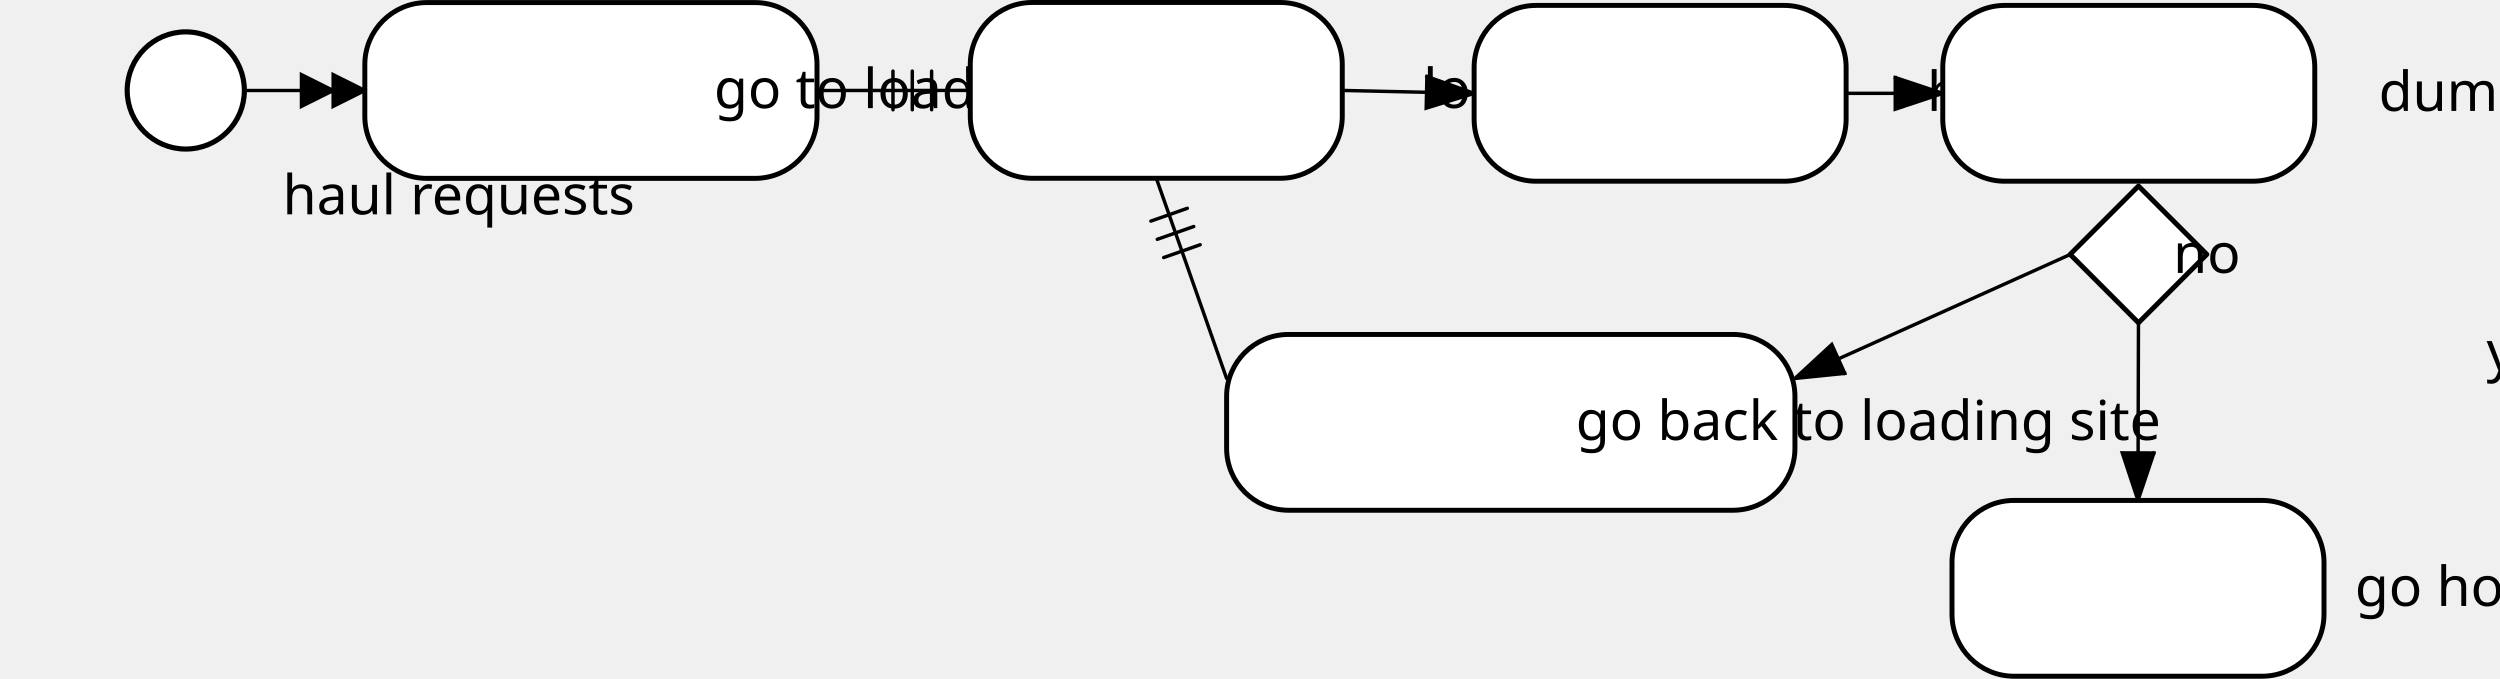
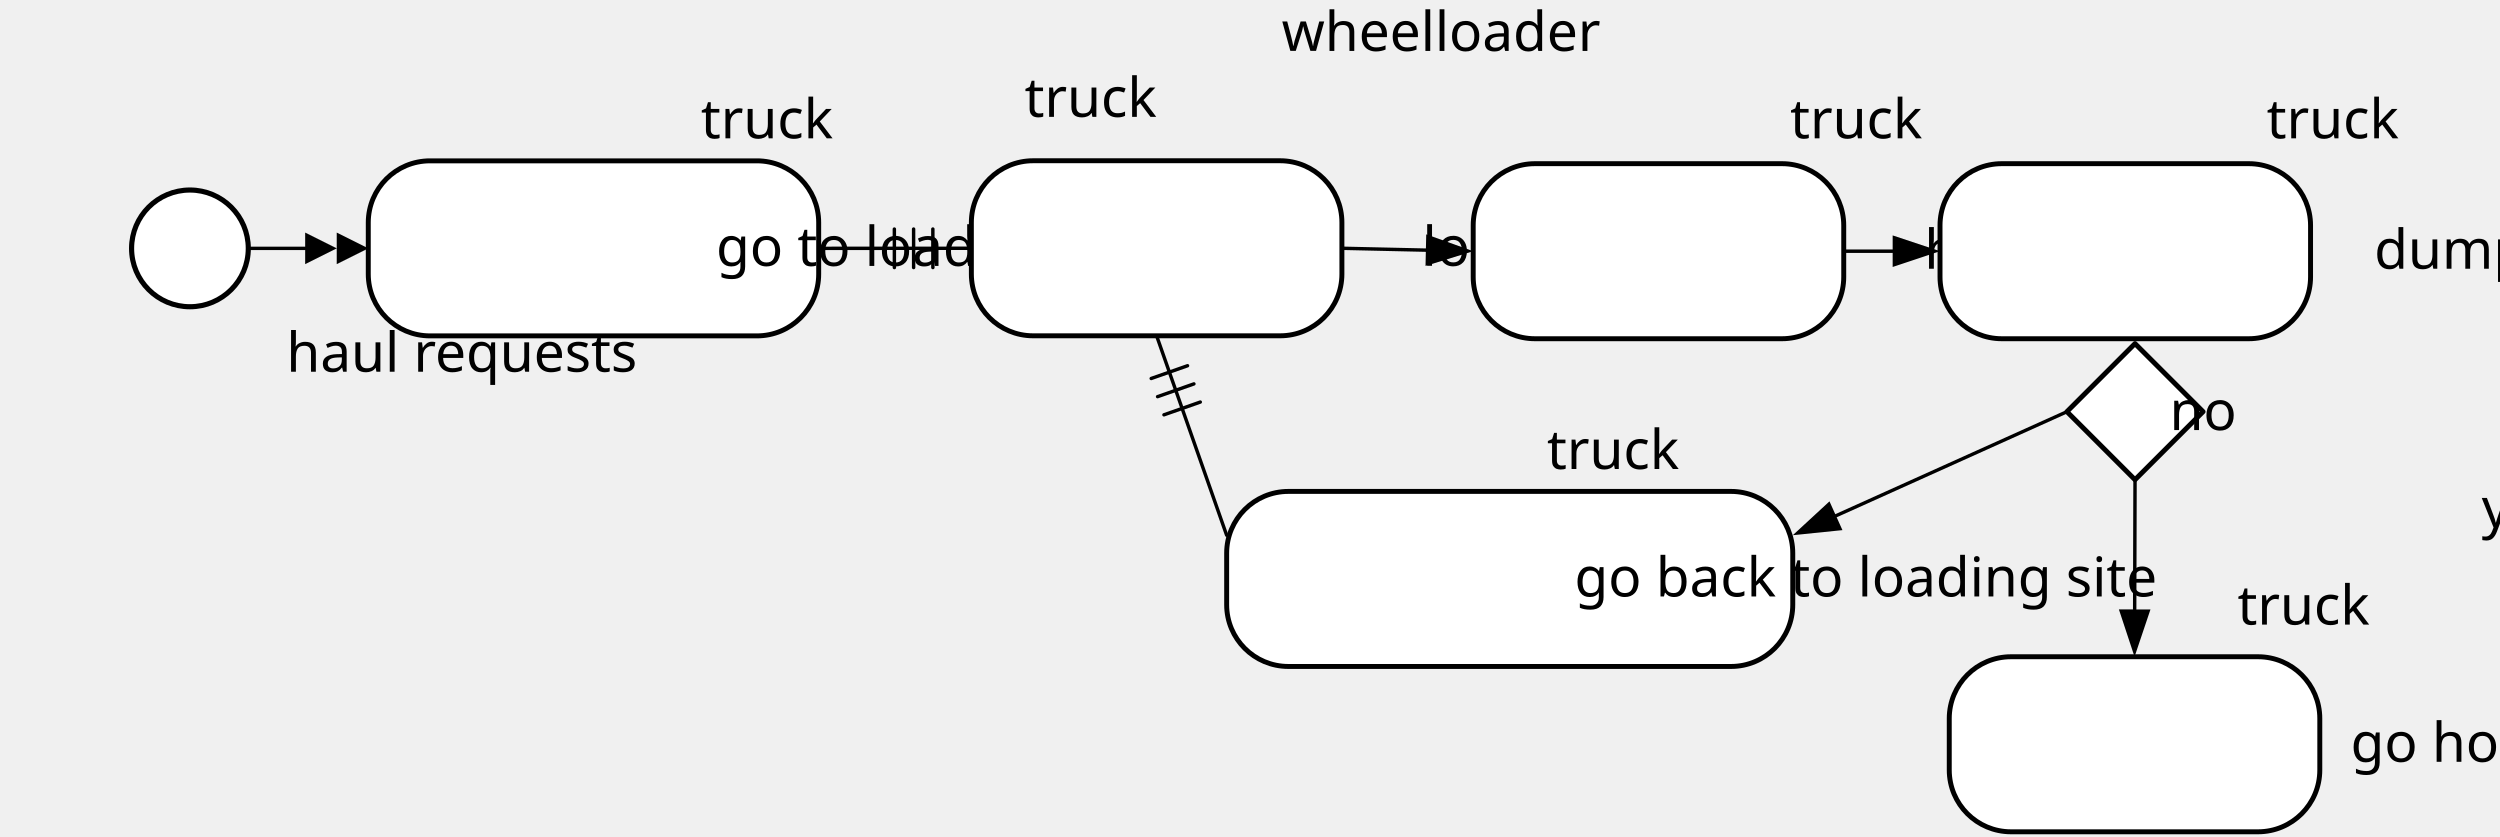
- <svg xmlns="http://www.w3.org/2000/svg" xmlns:ns1="http://schemas.microsoft.com/visio/2003/SVGExtensions/" xmlns:xlink="http://www.w3.org/1999/xlink" class="st10" width="5.039in" height="1.368in" color-interpolation-filters="sRGB" version="1.1" viewBox="0 0 362.83 98.523" xml:space="preserve">
-   <ns1:documentProperties ns1:langID="1033" ns1:viewMarkup="false" />
+ <svg xmlns="http://www.w3.org/2000/svg" xmlns:ns1="http://schemas.microsoft.com/visio/2003/SVGExtensions/" xmlns:xlink="http://www.w3.org/1999/xlink" width="5.06in" height="1.694in" viewBox="0 0 364.335 121.972" xml:space="preserve" color-interpolation-filters="sRGB" class="st11">
+   <ns1:documentProperties ns1:langID="1033" ns1:metric="true" ns1:viewMarkup="false" />
  <style type="text/css">
	
		.st1 {fill:#ffffff;stroke:#000000;stroke-linecap:round;stroke-linejoin:round;stroke-width:0.72}
		.st2 {fill:none;stroke:none;stroke-linecap:round;stroke-linejoin:round;stroke-width:0.75}
		.st3 {fill:#000000;font-family:Calibri;font-size:0.667em}
		.st4 {fill:#ffffff;stroke:#000000;stroke-linecap:round;stroke-linejoin:round;stroke-width:0.75}
		.st5 {marker-end:url(#mrkr26-24);stroke:#000000;stroke-linecap:round;stroke-linejoin:round;stroke-width:0.5}
		.st6 {fill:#000000;fill-opacity:1;stroke:#000000;stroke-opacity:1;stroke-width:0.134}
		.st7 {marker-end:url(#mrkr39-30);stroke:#000000;stroke-linecap:round;stroke-linejoin:round;stroke-width:0.5}
		.st8 {fill:#000000;fill-opacity:1;stroke:#000000;stroke-opacity:1;stroke-width:0.217}
		.st9 {marker-end:url(#mrkr13-44);stroke:#000000;stroke-linecap:round;stroke-linejoin:round;stroke-width:0.5}
- 		.st10 {fill:none;fill-rule:evenodd;font-size:12px;overflow:visible;stroke-linecap:square;stroke-miterlimit:3}
+ 		.st10 {font-size:1em}
+ 		.st11 {fill:none;fill-rule:evenodd;font-size:12px;overflow:visible;stroke-linecap:square;stroke-miterlimit:3}
	
	</style>
  <defs id="Markers">
    <g id="lend26">
-       <path d="m1.5-0.75v1.5m0.75-1.5v1.5m0.75-1.5v1.5" fill="none" stroke-linecap="round" stroke-linejoin="round" />
-     </g>
-     <marker id="mrkr26-24" class="st6" overflow="visible" orient="auto" ns1:arrowSize="3" ns1:arrowType="26">
-       <use transform="scale(-7.48)" width="100%" height="100%" xlink:href="#lend26" />
+       <path d="M 1.5 -0.75 L 1.5 0.75 M 2.25 -0.75 L 2.25 0.75 M 3 -0.75 L 3 0.75 " style="stroke-linecap:round;stroke-linejoin:round;fill:none" />
+     </g>
+     <marker id="mrkr26-24" class="st6" ns1:arrowType="26" ns1:arrowSize="3" orient="auto" markerUnits="strokeWidth" overflow="visible">
+       <use xlink:href="#lend26" transform="scale(-7.48,-7.48) " />
    </marker>
    <g id="lend39">
-       <path d="m0 0 2-1v2l-2-1m2 0 2-1v2l-2-1" />
-     </g>
-     <marker id="mrkr39-30" class="st8" overflow="visible" orient="auto" refX="-18.4" ns1:arrowSize="1" ns1:arrowType="39" ns1:setback="18.4">
-       <use transform="scale(-4.6)" width="100%" height="100%" xlink:href="#lend39" />
+       <path d="M 0 0 L 2 -1 L 2 1 L 0 0 M 2 0 L 4 -1 L 4 1 L 2 0 " style="stroke:none" />
+     </g>
+     <marker id="mrkr39-30" class="st8" ns1:arrowType="39" ns1:arrowSize="1" ns1:setback="18.4" refX="-18.4" orient="auto" markerUnits="strokeWidth" overflow="visible">
+       <use xlink:href="#lend39" transform="scale(-4.6,-4.6) " />
    </marker>
    <g id="lend13">
-       <path d="m3 1-3-1 3-1v2" />
-     </g>
-     <marker id="mrkr13-44" class="st8" overflow="visible" orient="auto" refX="-13.8" ns1:arrowSize="1" ns1:arrowType="13" ns1:setback="13.8">
-       <use transform="scale(-4.6)" width="100%" height="100%" xlink:href="#lend13" />
+       <path d="M 3 1 L 0 0 L 3 -1 L 3 1 " style="stroke:none" />
+     </g>
+     <marker id="mrkr13-44" class="st8" ns1:arrowType="13" ns1:arrowSize="1" ns1:setback="13.8" refX="-13.8" orient="auto" markerUnits="strokeWidth" overflow="visible">
+       <use xlink:href="#lend13" transform="scale(-4.6,-4.6) " />
    </marker>
  </defs>
-   <g transform="translate(-.75061 -.3565)" ns1:groupContext="foregroundPage" ns1:index="1" ns1:mID="0">
-     <ns1:pageProperties ns1:drawingScale="0.0393701" ns1:drawingUnits="24" ns1:pageScale="0.0393701" ns1:shadowOffsetX="8.50394" ns1:shadowOffsetY="-8.50394" />
-     <g transform="translate(53.67 -73.021)" ns1:groupContext="group" ns1:mID="2">
+   <g ns1:mID="0" ns1:index="1" ns1:groupContext="foregroundPage">
+     <ns1:pageProperties ns1:drawingScale="0.0393701" ns1:pageScale="0.0393701" ns1:drawingUnits="24" ns1:shadowOffsetX="8.50394" ns1:shadowOffsetY="-8.50394" />
+     <g id="group2-1" transform="translate(53.6698,-73.0206)" ns1:mID="2" ns1:groupContext="group">
      <ns1:userDefs>
        <ns1:ud ns1:nameU="UMLShapeType" ns1:val="VT0(40):26" />
        <ns1:ud ns1:nameU="UMLObjectGUID" ns1:val="VT4({75BC298D-07E4-4B8B-8ECA-F6BACAB3BF8C})" />
        <ns1:ud ns1:nameU="UMLError" ns1:val="VT0(0):26" />
        <ns1:ud ns1:nameU="UMLPresOption1" ns1:val="VT0(1):26" />
        <ns1:ud ns1:nameU="UMLSuppressOption" ns1:val="VT0(32):26" />
        <ns1:ud ns1:nameU="UMLVersion" ns1:val="VT0(2):26" />
        <ns1:ud ns1:nameU="UMLAutoLockTextEdit" ns1:val="VT0(1):26" />
        <ns1:ud ns1:nameU="visDescription" ns1:val="VT4(Represents a condition during which an object satisfies some condition, performs an action or waits for an event.)" />
        <ns1:ud ns1:nameU="visVersion" ns1:val="VT0(14):26" />
      </ns1:userDefs>
-       <g ns1:groupContext="shape" ns1:mID="3">
-         <path class="st1" d="m9 99.27h47.64a9 9-180 0 0 9-9v-7.52a9 9-180 0 0-9-9h-47.64a9 9-180 0 0-9 9v7.52a9 9-180 0 0 9 9z" />
-       </g>
-       <g ns1:groupContext="shape" ns1:mID="4">
-         <path class="st2" d="m0 99.27h53.86z" />
-       </g>
-       <g ns1:groupContext="shape" ns1:mID="5">
-         <ns1:textBlock ns1:margins="rect(4,4,4,4)" ns1:tabSpace="42.5197" />
-         <ns1:textRect width="65.64" height="25.2" cx="32.82" cy="86.665" />
-         <rect class="st2" y="74.065" width="65.64" height="25.2" />
-         <text class="st3" x="4.91" y="89.07" ns1:langID="1031">
+       <g id="shape3-2" ns1:mID="3" ns1:groupContext="shape">
+         <path d="M9 121.97 L56.64 121.97 A9 9 -180 0 0 65.64 112.97 L65.64 105.46 A9 9 -180 0 0 56.64 96.46 L9 96.46 A9 9         -180 0 0 0 105.46 L0 112.97 A9 9 -180 0 0 9 121.97 Z" class="st1" />
+       </g>
+       <g id="shape4-4" ns1:mID="4" ns1:groupContext="shape">
+         <path d="M0 121.97 L53.86 121.97 L0 121.97 Z" class="st2" />
+       </g>
+       <g id="shape5-6" ns1:mID="5" ns1:groupContext="shape">
+         <ns1:textBlock ns1:margins="rect(4,4,4,4)" ns1:tabSpace="42.5197" />
+         <ns1:textRect cx="32.82" cy="109.372" width="65.64" height="25.2" />
+         <rect x="0" y="96.772" width="65.639" height="25.2" class="st2" />
+         <text x="4.91" y="111.77" class="st3" ns1:langID="1031">
          <ns1:paragraph ns1:horizAlign="1" />
          <ns1:tabList />go to loading site</text>
      </g>
    </g>
-     <g transform="translate(19.175 -77.272)" ns1:groupContext="shape" ns1:mID="6">
+     <g id="shape6-9" ns1:mID="6" ns1:groupContext="shape" transform="translate(19.1752,-77.2725)">
      <ns1:userDefs>
        <ns1:ud ns1:nameU="UMLShapeType" ns1:val="VT0(42):26" />
        <ns1:ud ns1:nameU="UMLObjectGUID" ns1:val="VT4({12E6E42C-706B-4752-AD0F-4FDDC4619606})" />
        <ns1:ud ns1:nameU="UMLError" ns1:val="VT0(0):26" />
        <ns1:ud ns1:nameU="UMLPresOptions" ns1:val="VT0(3):26" />
        <ns1:ud ns1:nameU="UMLVersion" ns1:val="VT0(2):26" />
        <ns1:ud ns1:nameU="visDescription" ns1:val="VT4(Represents the point at which a newly created object starts. )" />
        <ns1:ud ns1:nameU="visVersion" ns1:val="VT0(14):26" />
      </ns1:userDefs>
-       <path class="st4" d="m0 90.76a8.505 8.505 0 1 1 17.01 0 8.505 8.505 0 0 1-17.01 0z" />
-     </g>
-     <g transform="translate(141.56 -73.034)" ns1:groupContext="group" ns1:mID="8">
+       <path d="M0 113.47 A8.504 8.504 0 1 1 17.01 113.47 A8.504 8.504 0 0 1 0 113.47 Z" class="st4" />
+     </g>
+     <g id="group8-11" transform="translate(141.561,-73.0335)" ns1:mID="8" ns1:groupContext="group">
      <ns1:userDefs>
        <ns1:ud ns1:nameU="UMLShapeType" ns1:val="VT0(40):26" />
        <ns1:ud ns1:nameU="UMLObjectGUID" ns1:val="VT4({F3DF82E9-5957-4D47-B595-5E7427BFA0E3})" />
        <ns1:ud ns1:nameU="UMLError" ns1:val="VT0(0):26" />
        <ns1:ud ns1:nameU="UMLPresOption1" ns1:val="VT0(1):26" />
        <ns1:ud ns1:nameU="UMLSuppressOption" ns1:val="VT0(32):26" />
        <ns1:ud ns1:nameU="UMLVersion" ns1:val="VT0(2):26" />
        <ns1:ud ns1:nameU="UMLAutoLockTextEdit" ns1:val="VT0(1):26" />
        <ns1:ud ns1:nameU="visDescription" ns1:val="VT4(Represents a condition during which an object satisfies some condition, performs an action or waits for an event.)" />
        <ns1:ud ns1:nameU="visVersion" ns1:val="VT0(14):26" />
      </ns1:userDefs>
-       <g ns1:groupContext="shape" ns1:mID="9">
-         <path class="st1" d="m9 99.27h36a9 9-180 0 0 9-9v-7.52a9 9-180 0 0-9-9h-36a9 9-180 0 0-9 9v7.52a9 9-180 0 0 9 9z" />
-       </g>
-       <g ns1:groupContext="shape" ns1:mID="10">
-         <path class="st2" d="m0 99.27h53.86z" />
-       </g>
-       <g ns1:groupContext="shape" ns1:mID="11">
-         <ns1:textBlock ns1:margins="rect(4,4,4,4)" ns1:tabSpace="42.5197" />
-         <ns1:textRect width="54" height="25.2" cx="27" cy="86.665" />
-         <rect class="st2" y="74.065" width="54" height="25.2" />
-         <text class="st3" x="19.96" y="89.07" ns1:langID="1031">
+       <g id="shape9-12" ns1:mID="9" ns1:groupContext="shape">
+         <path d="M9 121.97 L45 121.97 A9 9 -180 0 0 54 112.97 L54 105.46 A9 9 -180 0 0 45 96.46 L9 96.46 A9 9 -180 0 0 0         105.46 L0 112.97 A9 9 -180 0 0 9 121.97 Z" class="st1" />
+       </g>
+       <g id="shape10-14" ns1:mID="10" ns1:groupContext="shape">
+         <path d="M0 121.97 L53.86 121.97 L0 121.97 Z" class="st2" />
+       </g>
+       <g id="shape11-16" ns1:mID="11" ns1:groupContext="shape">
+         <ns1:textBlock ns1:margins="rect(4,4,4,4)" ns1:tabSpace="42.5197" />
+         <ns1:textRect cx="27" cy="109.372" width="54" height="25.2" />
+         <rect x="0" y="96.772" width="54" height="25.2" class="st2" />
+         <text x="19.96" y="111.77" class="st3" ns1:langID="1031">
          <ns1:paragraph ns1:horizAlign="1" />
          <ns1:tabList />load</text>
      </g>
    </g>
-     <g transform="rotate(-.033216 -147899 -205744)" ns1:groupContext="shape" ns1:mID="12">
-       <path class="st5" d="m0 99.27h22.25" />
-     </g>
-     <g transform="translate(36.183 -85.776)" ns1:groupContext="shape" ns1:mID="13">
-       <path class="st7" d="m0 99.27h8.29" />
-     </g>
-     <g transform="translate(214.7 -72.607)" ns1:groupContext="group" ns1:mID="17">
+     <g id="shape12-19" ns1:mID="12" ns1:groupContext="shape" transform="translate(119.239,-85.7764) rotate(-0.0332163)">
+       <path d="M0 121.97 L22.25 121.97" class="st5" />
+     </g>
+     <g id="shape13-25" ns1:mID="13" ns1:groupContext="shape" transform="translate(36.1831,-85.7765)">
+       <path d="M0 121.97 L8.29 121.97" class="st7" />
+     </g>
+     <g id="group17-31" transform="translate(214.695,-72.6071)" ns1:mID="17" ns1:groupContext="group">
      <ns1:userDefs>
        <ns1:ud ns1:nameU="UMLShapeType" ns1:val="VT0(40):26" />
        <ns1:ud ns1:nameU="UMLObjectGUID" ns1:val="VT4({D1965259-06DF-498C-9510-DEE42AF17386})" />
        <ns1:ud ns1:nameU="UMLError" ns1:val="VT0(0):26" />
        <ns1:ud ns1:nameU="UMLPresOption1" ns1:val="VT0(1):26" />
        <ns1:ud ns1:nameU="UMLSuppressOption" ns1:val="VT0(32):26" />
        <ns1:ud ns1:nameU="UMLVersion" ns1:val="VT0(2):26" />
        <ns1:ud ns1:nameU="UMLAutoLockTextEdit" ns1:val="VT0(1):26" />
        <ns1:ud ns1:nameU="visDescription" ns1:val="VT4(Represents a condition during which an object satisfies some condition, performs an action or waits for an event.)" />
        <ns1:ud ns1:nameU="visVersion" ns1:val="VT0(14):26" />
      </ns1:userDefs>
-       <g ns1:groupContext="shape" ns1:mID="18">
-         <path class="st1" d="m9 99.27h36a9 9-180 0 0 9-9v-7.52a9 9-180 0 0-9-9h-36a9 9-180 0 0-9 9v7.52a9 9-180 0 0 9 9z" />
-       </g>
-       <g ns1:groupContext="shape" ns1:mID="19">
-         <path class="st2" d="m0 99.27h53.86z" />
-       </g>
-       <g ns1:groupContext="shape" ns1:mID="20">
-         <ns1:textBlock ns1:margins="rect(4,4,4,4)" ns1:tabSpace="42.5197" />
-         <ns1:textRect width="54" height="25.2" cx="27" cy="86.665" />
-         <rect class="st2" y="74.065" width="54" height="25.2" />
-         <text class="st3" x="19.96" y="89.07" ns1:langID="1031">
+       <g id="shape18-32" ns1:mID="18" ns1:groupContext="shape">
+         <path d="M9 121.97 L45 121.97 A9 9 -180 0 0 54 112.97 L54 105.46 A9 9 -180 0 0 45 96.46 L9 96.46 A9 9 -180 0 0 0         105.46 L0 112.97 A9 9 -180 0 0 9 121.97 Z" class="st1" />
+       </g>
+       <g id="shape19-34" ns1:mID="19" ns1:groupContext="shape">
+         <path d="M0 121.97 L53.86 121.97 L0 121.97 Z" class="st2" />
+       </g>
+       <g id="shape20-36" ns1:mID="20" ns1:groupContext="shape">
+         <ns1:textBlock ns1:margins="rect(4,4,4,4)" ns1:tabSpace="42.5197" />
+         <ns1:textRect cx="27" cy="109.372" width="54" height="25.2" />
+         <rect x="0" y="96.772" width="54" height="25.2" class="st2" />
+         <text x="19.96" y="111.77" class="st3" ns1:langID="1031">
          <ns1:paragraph ns1:horizAlign="1" />
          <ns1:tabList />haul</text>
      </g>
    </g>
-     <g transform="rotate(1.2766 3947.9 8832.9)" ns1:groupContext="shape" ns1:mID="21">
-       <path class="st9" d="m0 99.27h12.24" />
-     </g>
-     <g transform="translate(282.73 -72.607)" ns1:groupContext="group" ns1:mID="22">
+     <g id="shape21-39" ns1:mID="21" ns1:groupContext="shape" transform="translate(198.279,-85.7591) rotate(1.27663)">
+       <path d="M0 121.97 L12.24 121.97" class="st9" />
+     </g>
+     <g id="group22-45" transform="translate(282.726,-72.6071)" ns1:mID="22" ns1:groupContext="group">
      <ns1:userDefs>
        <ns1:ud ns1:nameU="UMLShapeType" ns1:val="VT0(40):26" />
        <ns1:ud ns1:nameU="UMLObjectGUID" ns1:val="VT4({58B56F2A-E548-4E08-B3FE-A1374E62FDB3})" />
        <ns1:ud ns1:nameU="UMLError" ns1:val="VT0(0):26" />
        <ns1:ud ns1:nameU="UMLPresOption1" ns1:val="VT0(1):26" />
        <ns1:ud ns1:nameU="UMLSuppressOption" ns1:val="VT0(32):26" />
        <ns1:ud ns1:nameU="UMLVersion" ns1:val="VT0(2):26" />
        <ns1:ud ns1:nameU="UMLAutoLockTextEdit" ns1:val="VT0(1):26" />
        <ns1:ud ns1:nameU="visDescription" ns1:val="VT4(Represents a condition during which an object satisfies some condition, performs an action or waits for an event.)" />
        <ns1:ud ns1:nameU="visVersion" ns1:val="VT0(14):26" />
      </ns1:userDefs>
-       <g ns1:groupContext="shape" ns1:mID="23">
-         <path class="st1" d="m9 99.27h36a9 9-180 0 0 9-9v-7.52a9 9-180 0 0-9-9h-36a9 9-180 0 0-9 9v7.52a9 9-180 0 0 9 9z" />
-       </g>
-       <g ns1:groupContext="shape" ns1:mID="24">
-         <path class="st2" d="m0 99.27h53.86z" />
-       </g>
-       <g ns1:groupContext="shape" ns1:mID="25">
-         <ns1:textBlock ns1:margins="rect(4,4,4,4)" ns1:tabSpace="42.5197" />
-         <ns1:textRect width="54" height="25.2" cx="27" cy="86.665" />
-         <rect class="st2" y="74.065" width="54" height="25.2" />
-         <text class="st3" x="17.5" y="89.07" ns1:langID="1031">
+       <g id="shape23-46" ns1:mID="23" ns1:groupContext="shape">
+         <path d="M9 121.97 L45 121.97 A9 9 -180 0 0 54 112.97 L54 105.46 A9 9 -180 0 0 45 96.46 L9 96.46 A9 9 -180 0 0 0         105.46 L0 112.97 A9 9 -180 0 0 9 121.97 Z" class="st1" />
+       </g>
+       <g id="shape24-48" ns1:mID="24" ns1:groupContext="shape">
+         <path d="M0 121.97 L53.86 121.97 L0 121.97 Z" class="st2" />
+       </g>
+       <g id="shape25-50" ns1:mID="25" ns1:groupContext="shape">
+         <ns1:textBlock ns1:margins="rect(4,4,4,4)" ns1:tabSpace="42.5197" />
+         <ns1:textRect cx="27" cy="109.372" width="54" height="25.2" />
+         <rect x="0" y="96.772" width="54" height="25.2" class="st2" />
+         <text x="17.5" y="111.77" class="st3" ns1:langID="1031">
          <ns1:paragraph ns1:horizAlign="1" />
          <ns1:tabList />dump</text>
      </g>
    </g>
-     <g transform="translate(268.7 -85.363)" ns1:groupContext="shape" ns1:mID="26">
-       <path class="st9" d="m0 99.27h7.13" />
-     </g>
-     <g transform="translate(301.22 -52.057)" ns1:groupContext="shape" ns1:mID="27">
+     <g id="shape26-53" ns1:mID="26" ns1:groupContext="shape" transform="translate(268.695,-85.363)">
+       <path d="M0 121.97 L7.13 121.97" class="st9" />
+     </g>
+     <g id="shape27-58" ns1:mID="27" ns1:groupContext="shape" transform="translate(301.222,-52.0571)">
      <ns1:userDefs>
        <ns1:ud ns1:nameU="UMLShapeType" ns1:val="VT0(62):26" />
        <ns1:ud ns1:nameU="UMLObjectGUID" ns1:val="VT4({C05D8B15-9409-4E90-832B-9859B6EAF4B2})" />
        <ns1:ud ns1:nameU="UMLError" ns1:val="VT0(0):26" />
        <ns1:ud ns1:nameU="UMLPresOption1" ns1:val="VT0(3):26" />
        <ns1:ud ns1:nameU="UMLVersion" ns1:val="VT0(2):26" />
        <ns1:ud ns1:nameU="visDescription" ns1:val="VT4(Expresses a decision when guard conditions are used to indicate different possible transitions that are Boolean dependent.)" />
        <ns1:ud ns1:nameU="visVersion" ns1:val="VT0(14):26" />
      </ns1:userDefs>
-       <path class="st1" d="m9.92 79.42 9.92 9.92-9.92 9.93-9.92-9.93z" />
-     </g>
-     <g transform="rotate(155.75 157.27 100.64)" ns1:groupContext="shape" ns1:mID="28">
-       <path class="st9" d="m0 99.27h36.92" />
-     </g>
-     <g transform="translate(323.9 -56.026)" ns1:groupContext="shape" ns1:mID="29">
+       <path d="M9.92 102.13 L19.84 112.05 L9.92 121.97 L0 112.05 L9.92 102.13 Z" class="st1" />
+     </g>
+     <g id="shape28-60" ns1:mID="28" ns1:groupContext="shape" transform="translate(351.324,171.202) rotate(155.748)">
+       <path d="M0 121.97 L36.92 121.97" class="st9" />
+     </g>
+     <g id="shape29-65" ns1:mID="29" ns1:groupContext="shape" transform="translate(323.9,-56.0256)">
      <ns1:textBlock ns1:margins="rect(0,0,0,0)" ns1:tabSpace="42.5197" />
-       <ns1:textRect width="39.69" height="11.339" cx="19.843" cy="93.596" />
-       <rect class="st2" y="87.927" width="39.685" height="11.339" />
-       <text class="st3" x="3.61" y="96" ns1:langID="1031">
+       <ns1:textRect cx="19.843" cy="116.303" width="39.69" height="11.339" />
+       <rect x="0" y="110.634" width="39.685" height="11.339" class="st2" />
+       <text x="3.61" y="118.7" class="st3" ns1:langID="1031">
        <ns1:paragraph ns1:horizAlign="1" />
        <ns1:tabList />job done?</text>
    </g>
-     <g transform="translate(178.77 -24.844)" ns1:groupContext="group" ns1:mID="30">
+     <g id="group30-68" transform="translate(178.766,-24.8445)" ns1:mID="30" ns1:groupContext="group">
      <ns1:userDefs>
        <ns1:ud ns1:nameU="UMLShapeType" ns1:val="VT0(40):26" />
        <ns1:ud ns1:nameU="UMLObjectGUID" ns1:val="VT4({78871F6A-53BC-4C0F-9097-12E866934EEE})" />
        <ns1:ud ns1:nameU="UMLError" ns1:val="VT0(0):26" />
        <ns1:ud ns1:nameU="UMLPresOption1" ns1:val="VT0(1):26" />
        <ns1:ud ns1:nameU="UMLSuppressOption" ns1:val="VT0(32):26" />
        <ns1:ud ns1:nameU="UMLVersion" ns1:val="VT0(2):26" />
        <ns1:ud ns1:nameU="UMLAutoLockTextEdit" ns1:val="VT0(1):26" />
        <ns1:ud ns1:nameU="visDescription" ns1:val="VT4(Represents a condition during which an object satisfies some condition, performs an action or waits for an event.)" />
        <ns1:ud ns1:nameU="visVersion" ns1:val="VT0(14):26" />
      </ns1:userDefs>
-       <g ns1:groupContext="shape" ns1:mID="31">
-         <path class="st1" d="m9 99.27h64.5a9 9-180 0 0 9-9v-7.52a9 9-180 0 0-9-9h-64.5a9 9-180 0 0-9 9v7.52a9 9-180 0 0 9 9z" />
-       </g>
-       <g ns1:groupContext="shape" ns1:mID="32">
-         <path class="st2" d="m0 99.27h53.86z" />
-       </g>
-       <g ns1:groupContext="shape" ns1:mID="33">
-         <ns1:textBlock ns1:margins="rect(4,4,4,4)" ns1:tabSpace="42.5197" />
-         <ns1:textRect width="82.51" height="25.2" cx="41.251" cy="86.665" />
-         <rect class="st2" y="74.065" width="82.503" height="25.2" />
-         <text class="st3" x="4.91" y="89.07" ns1:langID="1031">
+       <g id="shape31-69" ns1:mID="31" ns1:groupContext="shape">
+         <path d="M9 121.97 L73.5 121.97 A9 9 -180 0 0 82.5 112.97 L82.5 105.46 A9 9 -180 0 0 73.5 96.46 L9 96.46 A9 9 -180         0 0 0 105.46 L0 112.97 A9 9 -180 0 0 9 121.97 Z" class="st1" />
+       </g>
+       <g id="shape32-71" ns1:mID="32" ns1:groupContext="shape">
+         <path d="M0 121.97 L53.86 121.97 L0 121.97 Z" class="st2" />
+       </g>
+       <g id="shape33-73" ns1:mID="33" ns1:groupContext="shape">
+         <ns1:textBlock ns1:margins="rect(4,4,4,4)" ns1:tabSpace="42.5197" />
+         <ns1:textRect cx="41.251" cy="109.372" width="82.51" height="25.2" />
+         <rect x="0" y="96.772" width="82.503" height="25.2" class="st2" />
+         <text x="4.91" y="111.77" class="st3" ns1:langID="1031">
          <ns1:paragraph ns1:horizAlign="1" />
          <ns1:tabList />go back to loading site</text>
      </g>
    </g>
-     <g transform="rotate(250.65 73.8 13.933)" ns1:groupContext="shape" ns1:mID="34">
-       <path class="st5" d="m0 99.27h30.8" />
-     </g>
-     <g transform="translate(284.07 -.75)" ns1:groupContext="group" ns1:mID="36">
+     <g id="shape34-76" ns1:mID="34" ns1:groupContext="shape" transform="translate(63.6849,118.413) rotate(-109.352)">
+       <path d="M0 121.97 L30.8 121.97" class="st5" />
+     </g>
+     <g id="group36-81" transform="translate(284.073,-0.75)" ns1:mID="36" ns1:groupContext="group">
      <ns1:userDefs>
        <ns1:ud ns1:nameU="UMLShapeType" ns1:val="VT0(40):26" />
        <ns1:ud ns1:nameU="UMLObjectGUID" ns1:val="VT4({5680744E-F645-4AC9-ACA3-90E85D0EDE47})" />
        <ns1:ud ns1:nameU="UMLError" ns1:val="VT0(0):26" />
        <ns1:ud ns1:nameU="UMLPresOption1" ns1:val="VT0(1):26" />
        <ns1:ud ns1:nameU="UMLSuppressOption" ns1:val="VT0(32):26" />
        <ns1:ud ns1:nameU="UMLVersion" ns1:val="VT0(2):26" />
        <ns1:ud ns1:nameU="UMLAutoLockTextEdit" ns1:val="VT0(1):26" />
        <ns1:ud ns1:nameU="visDescription" ns1:val="VT4(Represents a condition during which an object satisfies some condition, performs an action or waits for an event.)" />
        <ns1:ud ns1:nameU="visVersion" ns1:val="VT0(14):26" />
      </ns1:userDefs>
-       <g ns1:groupContext="shape" ns1:mID="37">
-         <path class="st1" d="m9 99.27h36a9 9-180 0 0 9-9v-7.52a9 9-180 0 0-9-9h-36a9 9-180 0 0-9 9v7.52a9 9-180 0 0 9 9z" />
-       </g>
-       <g ns1:groupContext="shape" ns1:mID="38">
-         <path class="st2" d="m0 99.27h53.86z" />
-       </g>
-       <g ns1:groupContext="shape" ns1:mID="39">
-         <ns1:textBlock ns1:margins="rect(4,4,4,4)" ns1:tabSpace="42.5197" />
-         <ns1:textRect width="54" height="25.2" cx="27" cy="86.665" />
-         <rect class="st2" y="74.065" width="54" height="25.2" />
-         <text class="st3" x="12.71" y="89.07" ns1:langID="1031">
+       <g id="shape37-82" ns1:mID="37" ns1:groupContext="shape">
+         <path d="M9 121.97 L45 121.97 A9 9 -180 0 0 54 112.97 L54 105.46 A9 9 -180 0 0 45 96.46 L9 96.46 A9 9 -180 0 0 0         105.46 L0 112.97 A9 9 -180 0 0 9 121.97 Z" class="st1" />
+       </g>
+       <g id="shape38-84" ns1:mID="38" ns1:groupContext="shape">
+         <path d="M0 121.97 L53.86 121.97 L0 121.97 Z" class="st2" />
+       </g>
+       <g id="shape39-86" ns1:mID="39" ns1:groupContext="shape">
+         <ns1:textBlock ns1:margins="rect(4,4,4,4)" ns1:tabSpace="42.5197" />
+         <ns1:textRect cx="27" cy="109.372" width="54" height="25.2" />
+         <rect x="0" y="96.772" width="54" height="25.2" class="st2" />
+         <text x="12.71" y="111.77" class="st3" ns1:langID="1031">
          <ns1:paragraph ns1:horizAlign="1" />
          <ns1:tabList />go home</text>
      </g>
    </g>
-     <g transform="rotate(90.157 181.53 228.38)" ns1:groupContext="shape" ns1:mID="40">
-       <path class="st9" d="m0 99.27h18.9" />
-     </g>
-     <g transform="translate(322.48 -41.852)" ns1:groupContext="shape" ns1:mID="41">
+     <g id="shape40-89" ns1:mID="40" ns1:groupContext="shape" transform="translate(433.116,70.2504) rotate(90.1574)">
+       <path d="M0 121.97 L18.9 121.97" class="st9" />
+     </g>
+     <g id="shape41-94" ns1:mID="41" ns1:groupContext="shape" transform="translate(322.482,-41.8524)">
      <ns1:textBlock ns1:margins="rect(0,0,0,0)" ns1:tabSpace="42.5197" />
-       <ns1:textRect width="14.18" height="11.339" cx="7.087" cy="93.596" />
-       <rect class="st2" y="87.927" width="14.173" height="11.339" />
-       <text class="st3" x="1.72" y="96" ns1:langID="1031">
+       <ns1:textRect cx="7.087" cy="116.303" width="14.18" height="11.339" />
+       <rect x="0" y="110.634" width="14.173" height="11.339" class="st2" />
+       <text x="1.72" y="118.7" class="st3" ns1:langID="1031">
        <ns1:paragraph ns1:horizAlign="1" />
        <ns1:tabList />yes</text>
    </g>
-     <g transform="translate(275.71 -56.026)" ns1:groupContext="shape" ns1:mID="42">
+     <g id="shape42-97" ns1:mID="42" ns1:groupContext="shape" transform="translate(275.711,-56.0256)">
      <ns1:textBlock ns1:margins="rect(0,0,0,0)" ns1:tabSpace="42.5197" />
-       <ns1:textRect width="14.43" height="11.339" cx="7.214" cy="93.596" />
-       <rect class="st2" y="87.927" width="14.428" height="11.339" />
-       <text class="st3" x="3" y="96" ns1:langID="1031">
+       <ns1:textRect cx="7.214" cy="116.303" width="14.43" height="11.339" />
+       <rect x="0" y="110.634" width="14.428" height="11.339" class="st2" />
+       <text x="3" y="118.7" class="st3" ns1:langID="1031">
        <ns1:paragraph ns1:horizAlign="1" />
        <ns1:tabList />no</text>
    </g>
-     <g transform="translate(.75 -64.53)" ns1:groupContext="shape" ns1:mID="43">
+     <g id="shape43-100" ns1:mID="43" ns1:groupContext="shape" transform="translate(0.75,-64.5295)">
      <ns1:textBlock ns1:margins="rect(0,0,0,0)" ns1:tabSpace="42.5197" />
-       <ns1:textRect width="51.03" height="11.339" cx="25.512" cy="93.596" />
-       <rect class="st2" y="87.927" width="51.024" height="11.339" />
-       <text class="st3" x="3.52" y="96" ns1:langID="1031">
+       <ns1:textRect cx="25.512" cy="116.303" width="51.03" height="11.339" />
+       <rect x="0" y="110.634" width="51.024" height="11.339" class="st2" />
+       <text x="3.52" y="118.7" class="st3" ns1:langID="1031">
        <ns1:paragraph ns1:horizAlign="1" />
        <ns1:tabList />haul requests</text>
+     </g>
+     <g id="shape50-103" ns1:mID="50" ns1:groupContext="shape" transform="translate(60.2776,-98.5453)">
+       <ns1:textBlock ns1:margins="rect(4,4,4,4)" ns1:tabSpace="42.5197" />
+       <ns1:textRect cx="12.756" cy="116.303" width="25.52" height="11.339" />
+       <rect x="0" y="110.634" width="25.512" height="11.339" class="st2" />
+       <text x="4.41" y="118.7" class="st3" ns1:langID="1031">
+         <ns1:paragraph ns1:horizAlign="1" />
+         <ns1:tabList />truck</text>
+     </g>
+     <g id="shape51-106" ns1:mID="51" ns1:groupContext="shape" transform="translate(219.018,-98.5453)">
+       <ns1:textBlock ns1:margins="rect(4,4,4,4)" ns1:tabSpace="42.5197" />
+       <ns1:textRect cx="12.756" cy="116.303" width="25.52" height="11.339" />
+       <rect x="0" y="110.634" width="25.512" height="11.339" class="st2" />
+       <text x="4.41" y="118.7" class="st3" ns1:langID="1031">
+         <ns1:paragraph ns1:horizAlign="1" />
+         <ns1:tabList />truck</text>
+     </g>
+     <g id="shape52-109" ns1:mID="52" ns1:groupContext="shape" transform="translate(288.467,-98.5453)">
+       <ns1:textBlock ns1:margins="rect(4,4,4,4)" ns1:tabSpace="42.5197" />
+       <ns1:textRect cx="12.756" cy="116.303" width="25.52" height="11.339" />
+       <rect x="0" y="110.634" width="25.512" height="11.339" class="st2" />
+       <text x="4.41" y="118.7" class="st3" ns1:langID="1031">
+         <ns1:paragraph ns1:horizAlign="1" />
+         <ns1:tabList />truck</text>
+     </g>
+     <g id="shape53-112" ns1:mID="53" ns1:groupContext="shape" transform="translate(145.317,-98.5453)">
+       <ns1:textBlock ns1:margins="rect(4,4,4,4)" ns1:tabSpace="42.5197" ns1:verticalAlign="2" />
+       <ns1:textRect cx="25.512" cy="110.634" width="51.03" height="22.677" />
+       <rect x="0" y="99.295" width="51.024" height="22.677" class="st2" />
+       <text x="4" y="105.97" class="st3" ns1:langID="1031">
+         <ns1:paragraph />
+         <ns1:tabList />wheelloader<ns1:newlineChar />
+         <tspan x="4" dy="1.2em" class="st10">truck</tspan>
+       </text>
+     </g>
+     <g id="shape54-116" ns1:mID="54" ns1:groupContext="shape" transform="translate(284.215,-27.6791)">
+       <ns1:textBlock ns1:margins="rect(4,4,4,4)" ns1:tabSpace="42.5197" />
+       <ns1:textRect cx="12.756" cy="116.303" width="25.52" height="11.339" />
+       <rect x="0" y="110.634" width="25.512" height="11.339" class="st2" />
+       <text x="4.41" y="118.7" class="st3" ns1:langID="1031">
+         <ns1:paragraph ns1:horizAlign="1" />
+         <ns1:tabList />truck</text>
+     </g>
+     <g id="shape55-119" ns1:mID="55" ns1:groupContext="shape" transform="translate(183.585,-50.3563)">
+       <ns1:textBlock ns1:margins="rect(4,4,4,4)" ns1:tabSpace="42.5197" />
+       <ns1:textRect cx="12.756" cy="116.303" width="25.52" height="11.339" />
+       <rect x="0" y="110.634" width="25.512" height="11.339" class="st2" />
+       <text x="4.41" y="118.7" class="st3" ns1:langID="1031">
+         <ns1:paragraph ns1:horizAlign="1" />
+         <ns1:tabList />truck</text>
    </g>
  </g>
</svg>
